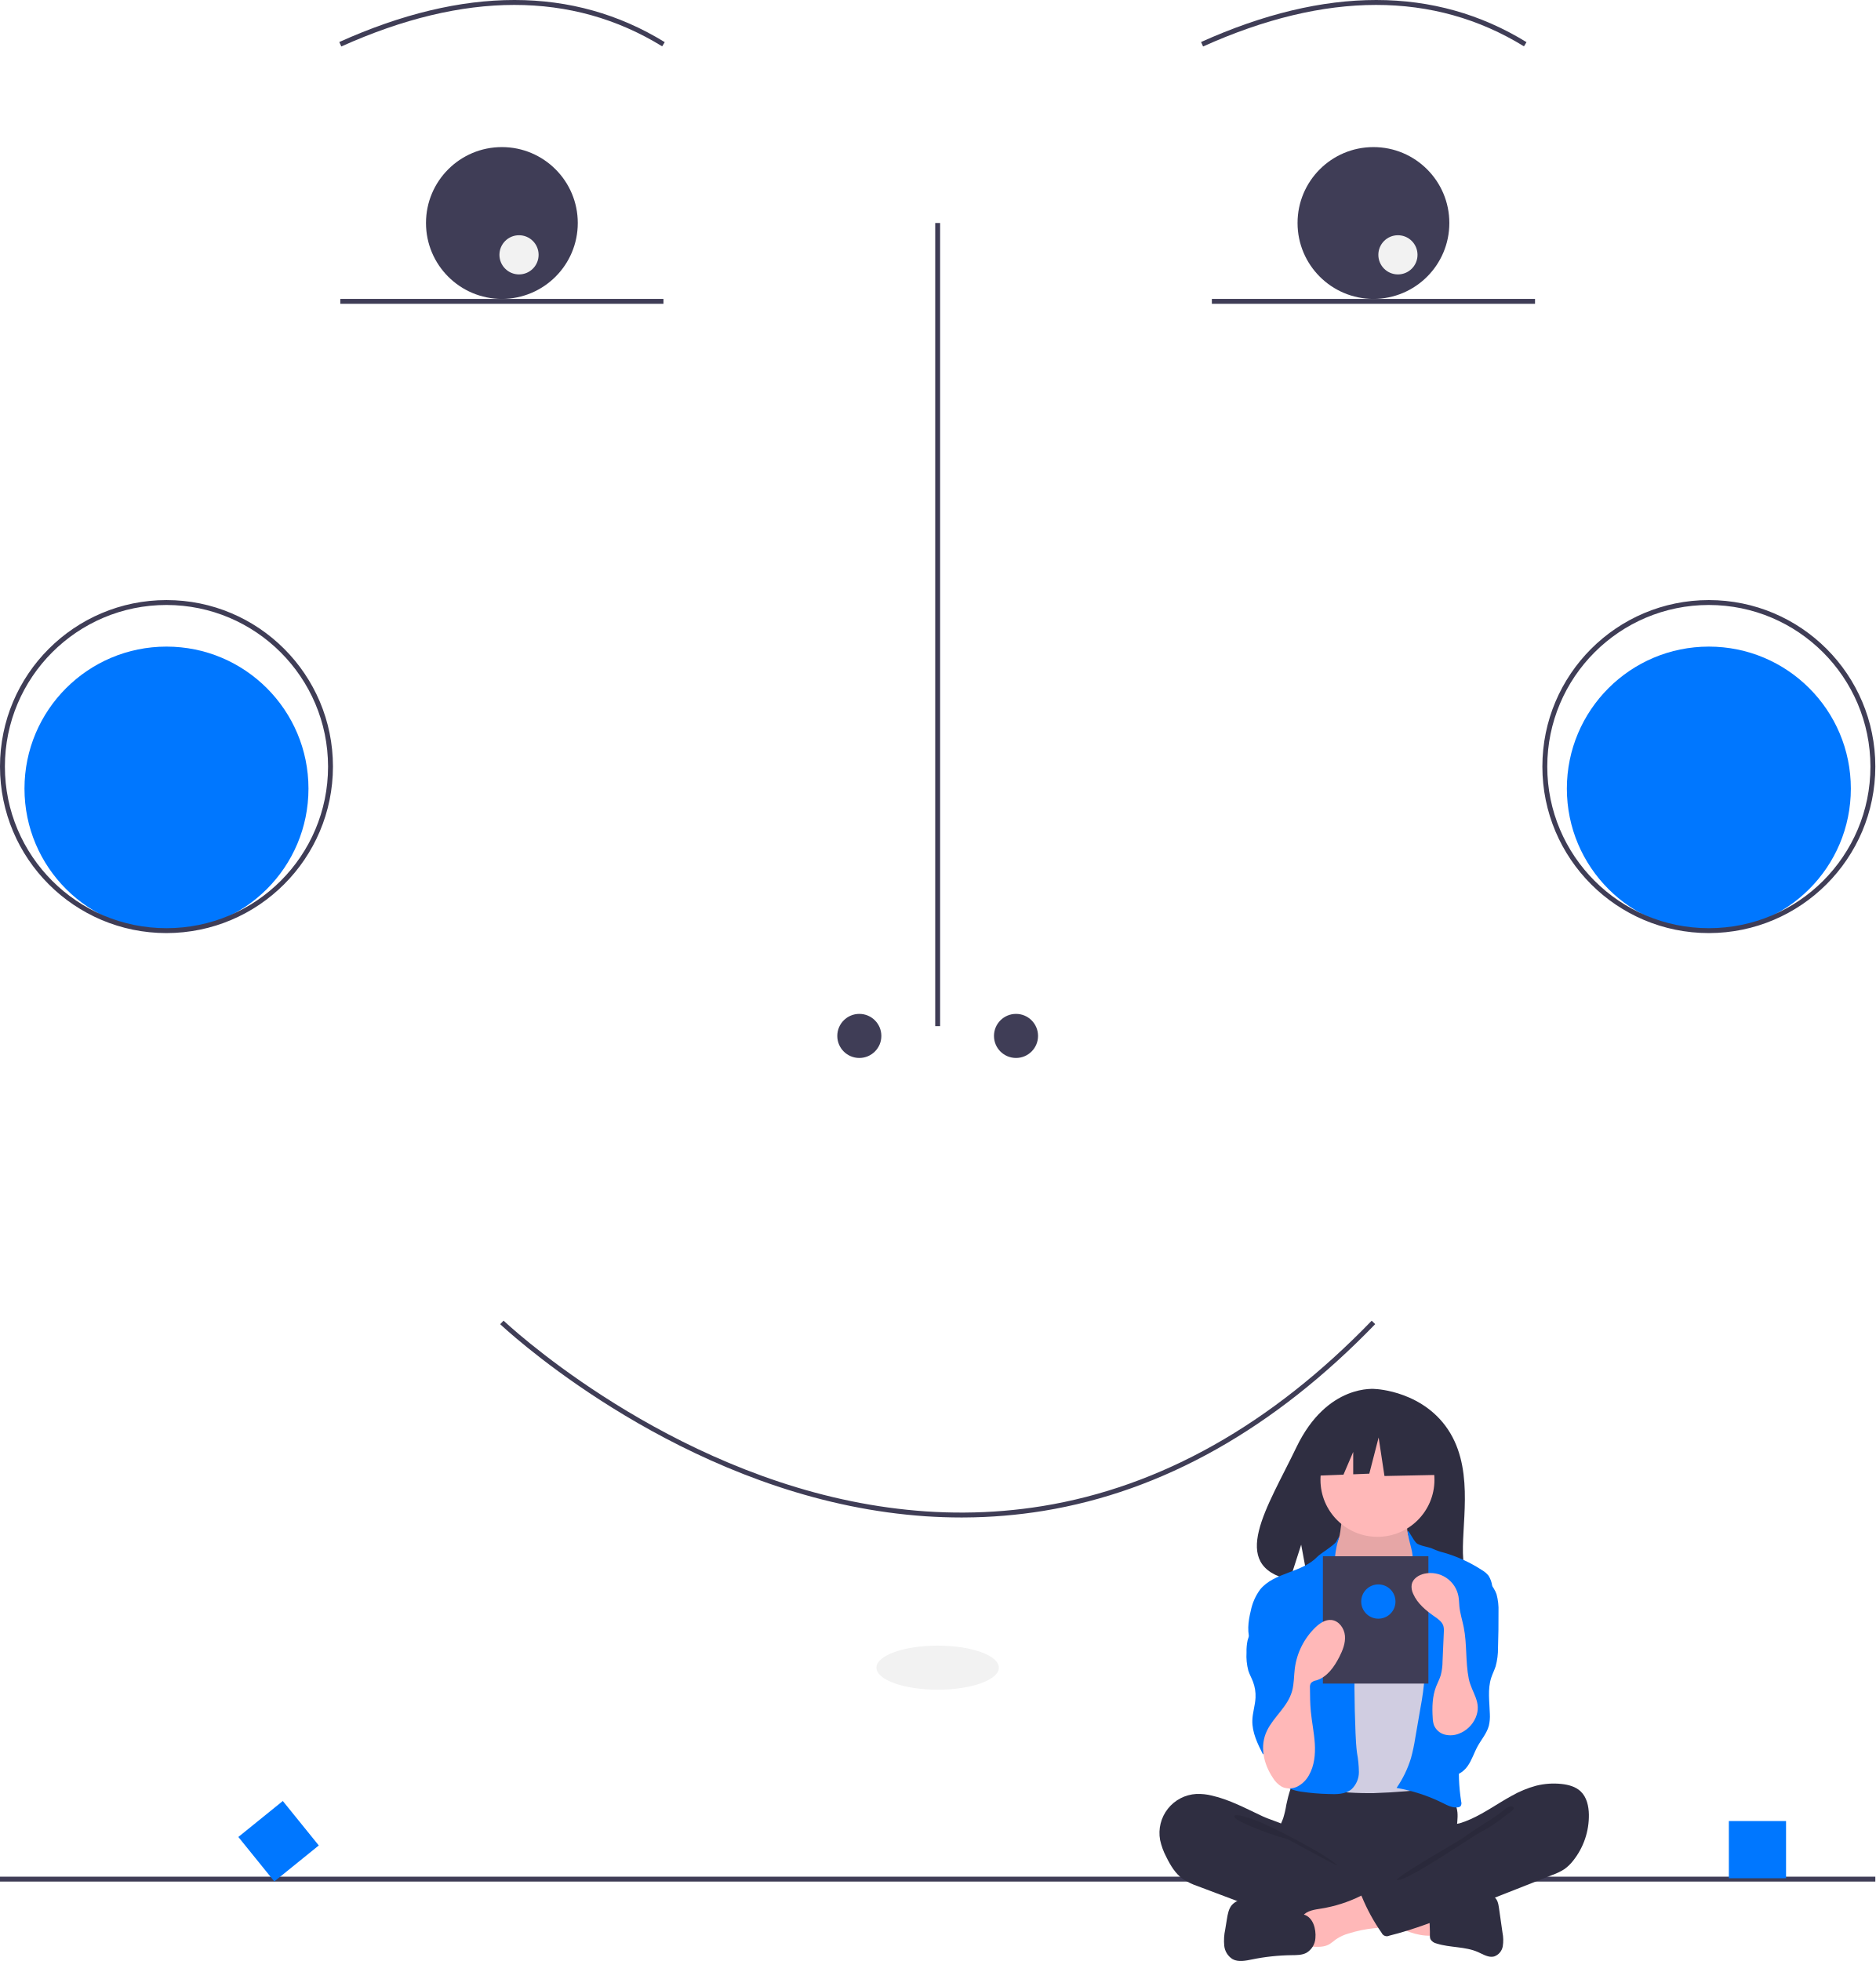
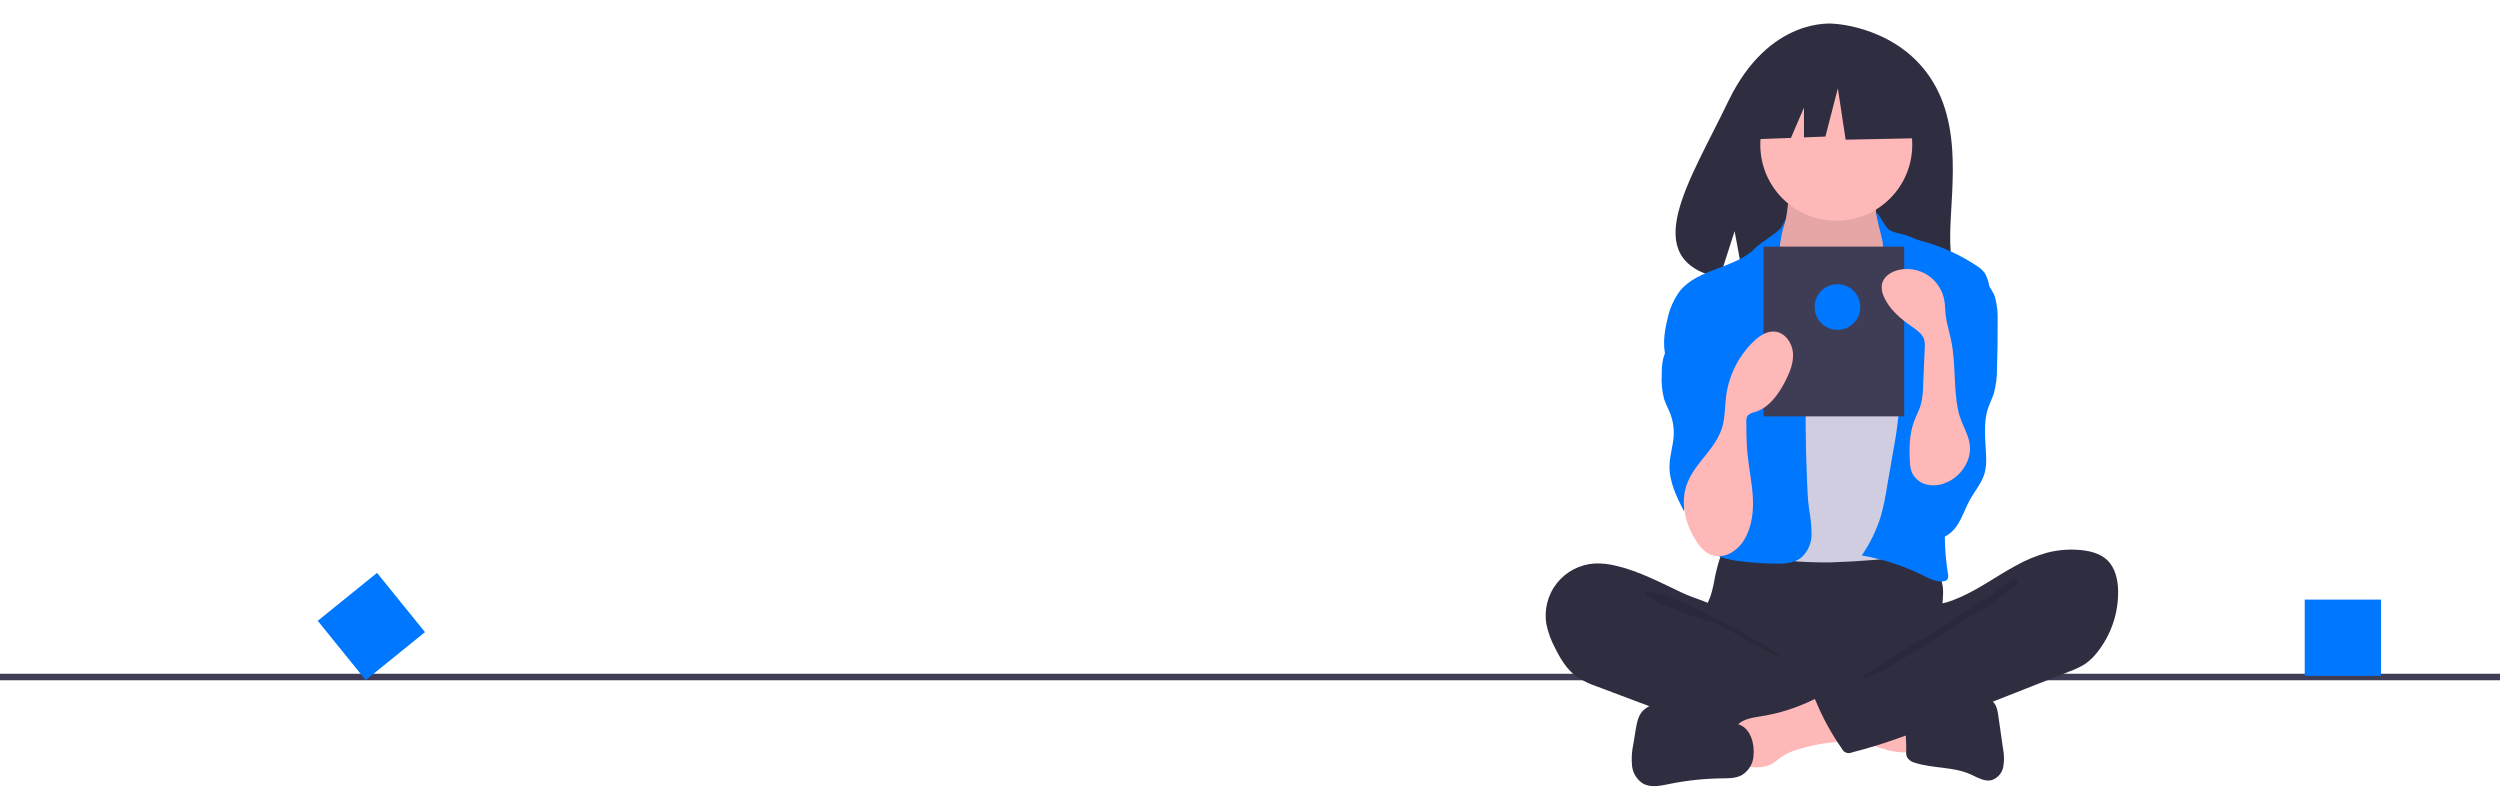
- <svg xmlns="http://www.w3.org/2000/svg" id="a925cca1-fa72-4afa-8f48-18ebd70d8ee6" data-name="Layer 1" width="766" height="800.871" viewBox="0 0 766 800.871">
-   <rect y="766.435" width="766" height="2" fill="#3f3d56" />
-   <rect x="706.171" y="743.716" width="23.361" height="23.361" fill="#0077ff" />
-   <rect x="319.104" y="789.836" width="23.361" height="23.361" transform="translate(-647.5264 336.9186) rotate(-38.97687)" fill="#0077ff" />
-   <rect x="382" y="91.072" width="2" height="328" fill="#3f3d56" />
-   <rect x="495" y="122.072" width="132" height="2" fill="#3f3d56" />
-   <rect x="139" y="122.072" width="132" height="2" fill="#3f3d56" />
-   <path d="M356.41,68.548l-.82-1.824c50.907-22.9,95.632-22.879,132.934.06l-1.048,1.704C450.773,45.917,406.677,45.938,356.41,68.548Z" transform="translate(-217 -49.56464)" fill="#3f3d56" />
-   <path d="M708.41,68.548l-.82-1.824c50.907-22.899,95.632-22.878,132.934.06l-1.047,1.704C802.772,45.917,758.678,45.937,708.41,68.548Z" transform="translate(-217 -49.56464)" fill="#3f3d56" />
-   <circle cx="205" cy="91.072" r="31" fill="#3f3d56" />
-   <circle cx="561" cy="91.072" r="31" fill="#3f3d56" />
-   <circle cx="68" cy="322.072" r="58" fill="#0077ff" />
-   <circle cx="698" cy="322.072" r="58" fill="#0077ff" />
-   <path d="M609.545,669.302c-4.719,0-9.626-.168-14.611-.498a233.607,233.607,0,0,1-30.574-4.188c-82.222-16.773-142.453-73.684-143.051-74.257l1.383-1.445c.595.569,60.428,57.088,142.068,73.743a231.646,231.646,0,0,0,30.309,4.151c5.45.362,10.809.533,15.924.488a206.013,206.013,0,0,0,31.847-2.657c48.297-7.88,93.53-33.349,134.442-75.697l1.438,1.389c-41.218,42.667-86.826,68.332-135.558,76.283a208.077,208.077,0,0,1-32.155,2.683C610.521,669.3,610.033,669.302,609.545,669.302Z" transform="translate(-217 -49.56464)" fill="#3f3d56" />
-   <path d="M285,430.636a68,68,0,1,1,68-68A68.077,68.077,0,0,1,285,430.636Zm0-134a66,66,0,1,0,66,66A66.075,66.075,0,0,0,285,296.636Z" transform="translate(-217 -49.56464)" fill="#3f3d56" />
-   <path d="M915,430.636a68,68,0,1,1,68-68A68.077,68.077,0,0,1,915,430.636Zm0-134a66,66,0,1,0,66,66A66.075,66.075,0,0,0,915,296.636Z" transform="translate(-217 -49.56464)" fill="#3f3d56" />
-   <circle cx="351" cy="423.072" r="9" fill="#3f3d56" />
-   <circle cx="415" cy="423.072" r="9" fill="#3f3d56" />
-   <ellipse cx="383" cy="681.072" rx="25" ry="9" fill="#f2f2f2" />
-   <path d="M809.441,634.961c-10.245-17.311-30.515-18.118-30.515-18.118s-19.751-2.526-32.422,23.839c-11.81,24.575-28.109,48.302-2.624,54.054l4.603-14.327,2.851,15.394a99.713,99.713,0,0,0,10.904.186c27.292-.881,53.284.258,52.447-9.536C813.573,673.435,819.299,651.618,809.441,634.961Z" transform="translate(-217 -49.56464)" fill="#2f2e41" />
-   <path d="M742.426,786.563a40.414,40.414,0,0,1-1.307,5.626c-.641,1.803-1.631,3.47-2.217,5.291-1.869,5.806.722,12.279,4.859,16.76a27.349,27.349,0,0,0,13.334,7.918,54.404,54.404,0,0,0,11.459,1.204c10.65.361,21.575.684,31.667-2.739a55.02,55.02,0,0,0,9.2-4.18,6.888,6.888,0,0,0,2.387-1.88,6.569,6.569,0,0,0,.861-3.856c-.023-4.515-.938-9.007-.721-13.517.12-2.498.588-4.994.358-7.484a13.807,13.807,0,0,0-10.552-11.893,28.661,28.661,0,0,0-8.747 0,223.018,223.018,0,0,1-22.764,1.018c-7.766-.05-15.483-1.235-23.21-1.359-2.285-.037-2.239.668-2.966,2.879A53.874,53.874,0,0,0,742.426,786.563Z" transform="translate(-217 -49.56464)" fill="#2f2e41" />
-   <path d="M764.464,675.077a13.556,13.556,0,0,1-1.951,5.585c-1.351,1.848-3.554,2.903-5.007,4.671-2.188,2.661-2.313,6.406-2.322,9.852-.008,3.174.056,6.559,1.826,9.193a16.066,16.066,0,0,0,4.604,4.06c6.637,4.473,13.809,9.026,21.812,9.174,3.316.061,6.871-.795,9.053-3.293a13.592,13.592,0,0,0,2.192-3.91,51.925,51.925,0,0,0,3.676-15.807,18.561,18.561,0,0,0-.7-7.594c-.972-2.71-2.938-4.941-4.237-7.51a16.72,16.72,0,0,1-1.609-9.894,1.068,1.068,0,0,0-.056-.717,1.044,1.044,0,0,0-.861-.349l-15.867-1.142a34.531,34.531,0,0,1-4.406-.504c-.855-.174-3.115-1.389-3.93-1.066C765.17,666.423,764.773,673.457,764.464,675.077Z" transform="translate(-217 -49.56464)" fill="#ffb8b8" />
-   <path d="M764.464,675.077a13.556,13.556,0,0,1-1.951,5.585c-1.351,1.848-3.554,2.903-5.007,4.671-2.188,2.661-2.313,6.406-2.322,9.852-.008,3.174.056,6.559,1.826,9.193a16.066,16.066,0,0,0,4.604,4.06c6.637,4.473,13.809,9.026,21.812,9.174,3.316.061,6.871-.795,9.053-3.293a13.592,13.592,0,0,0,2.192-3.91,51.925,51.925,0,0,0,3.676-15.807,18.561,18.561,0,0,0-.7-7.594c-.972-2.71-2.938-4.941-4.237-7.51a16.72,16.72,0,0,1-1.609-9.894,1.068,1.068,0,0,0-.056-.717,1.044,1.044,0,0,0-.861-.349l-15.867-1.142a34.531,34.531,0,0,1-4.406-.504c-.855-.174-3.115-1.389-3.93-1.066C765.17,666.423,764.773,673.457,764.464,675.077Z" transform="translate(-217 -49.56464)" opacity="0.1" />
-   <circle cx="562.638" cy="604.361" r="23.279" fill="#ffb8b8" />
-   <path d="M767.729,706.066a14.277,14.277,0,0,0,4.089,3.267,12.848,12.848,0,0,0,5.108.973c4.196.118,8.745-.651,11.665-3.668,3.763-3.889,3.639-10.161,6.589-14.698a3.274,3.274,0,0,1,.95-1.039,3.081,3.081,0,0,1,1.617-.372c3.725-.035,6.97,2.381,9.899,4.684a13.039,13.039,0,0,1,3.484,3.549,12.03,12.03,0,0,1,1.175,3.598,158.077,158.077,0,0,1,2.391,21.575c.258,3.992.516,7.987.497,11.987-.063,13.178-3.126,26.135-6.172,38.956-.392,1.652-.93,3.499-2.432,4.29a5.997,5.997,0,0,1-2.122.518,259.687,259.687,0,0,1-26.249,2.186q-5.141.079-10.278-.249a5.537,5.537,0,0,1-1.731-.302,4.883,4.883,0,0,1-1.888-1.603c-4.751-5.987-5.031-14.263-5.001-21.906q.111-28.028,2.003-56.012c.104-1.54.127-3.41-.983-4.621A57.851,57.851,0,0,0,767.729,706.066Z" transform="translate(-217 -49.56464)" fill="#d0cde1" />
-   <path d="M762.798,679.186c-.786,1.423-6.583,4.957-7.702,6.137-6.253,6.591-17.665,6.343-23.383,13.402a21.995,21.995,0,0,0-3.826,8.707c-1.087,4.388-1.668,9.173.154,13.311,1.753,3.981,5.442,6.733,7.947,10.29,2.75,3.905,3.987,8.646,5.172,13.272.875,3.416,1.757,6.917,1.417,10.427-.387,3.991-2.319,7.645-3.459,11.489s-1.337,8.422,1.299,11.443c1.937,2.219,4.975,3.099,7.879,3.594a90.515,90.515,0,0,0,11.229.978c3.319.147,6.978.175,9.53-1.953a9.582,9.582,0,0,0,3.002-7.023,45.328,45.328,0,0,0-.773-7.815c-.354-2.695-.49-5.413-.604-8.128q-.766-18.276-.209-36.575a31.126,31.126,0,0,0-.37-7.59c-.712-3.263-2.476-6.18-3.947-9.178a34.733,34.733,0,0,1-3.851-18.348C762.748,679.096,765.596,674.121,762.798,679.186Z" transform="translate(-217 -49.56464)" fill="#0077ff" />
-   <path d="M795.488,679.681c1.198,1.231,5.267,1.637,6.79,2.429a23.793,23.793,0,0,0,4.464,1.546,57.951,57.951,0,0,1,15.681,7.197,9.517,9.517,0,0,1,2.622,2.265,10.383,10.383,0,0,1,1.451,4.096,46.487,46.487,0,0,1,1.328,11.2c-.178,3.997-1.382,7.869-2.577,11.688l-4.463,14.269c-3.332,10.651-6.684,21.407-7.622,32.528a76.514,76.514,0,0,0,.687,18.475,2.19,2.19,0,0,1-.225,1.789,1.762,1.762,0,0,1-1.093.503c-2.154.337-4.239-.762-6.191-1.733a68.556,68.556,0,0,0-18.898-6.184,43.935,43.935,0,0,0,5.87-12.1,73.231,73.231,0,0,0,1.773-8.322l2.076-12.009a117.998,117.998,0,0,0,1.781-13.28,16.625,16.625,0,0,0-.289-5.002,24.268,24.268,0,0,0-1.896-4.511c-3.422-7.118-5.027-15.241-3.681-23.023.589-3.406,1.734-6.816,1.257-10.239-.459-3.291.018-5.849-.826-9.106C790.04,668.785,793.235,677.366,795.488,679.681Z" transform="translate(-217 -49.56464)" fill="#0077ff" />
-   <path d="M731.654,709.979c-1.56,3.237-4.168,5.995-5.056,9.477a20.705,20.705,0,0,0-.441,4.953,23.529,23.529,0,0,0,.735,7.448c.495,1.536,1.301,2.952,1.882,4.457a16.161,16.161,0,0,1,1.059,6.603c-.157,3.118-1.216,6.145-1.299,9.266-.13,4.908,2.14,9.522,4.355,13.904a10.221,10.221,0,0,1,14.857-4.864,3.047,3.047,0,0,0,.67-2.221q.246-8.541.474-17.083c.24-8.807.468-17.732-1.558-26.306a24.817,24.817,0,0,0-4.947-10.73c-1.374-1.581-6.038-5.746-8.293-3.974-1.014.797-.777,2.965-.938,4.063A17.236,17.236,0,0,1,731.654,709.979Z" transform="translate(-217 -49.56464)" fill="#0077ff" />
-   <path d="M828.281,700.651a23.825,23.825,0,0,1,.797,7.166q.045,7.384-.196,14.765a27.526,27.526,0,0,1-.959,7.475c-.504,1.584-1.281,3.07-1.801,4.649-1.559,4.732-.707,9.864-.574,14.844a16.866,16.866,0,0,1-.408,4.802c-.823,3.087-3.034,5.582-4.578,8.38-1.466,2.657-2.35,5.635-4.101,8.114s-4.781,4.442-7.719,3.682c-2.226-.577-3.807-2.547-4.901-4.569a22.41,22.41,0,0,1-2.317-14.536c1.098-6.045,4.649-11.407,5.929-17.415,1.758-8.251-.914-16.765-.835-25.201a12.182,12.182,0,0,1,.531-3.907,16.349,16.349,0,0,1,3.447-5.011,63.268,63.268,0,0,0,4.632-6.08c.954-1.423,2.25-5.082,3.941-5.387C822.946,691.741,827.344,697.733,828.281,700.651Z" transform="translate(-217 -49.56464)" fill="#0077ff" />
-   <path d="M712.059,782.894a22.978,22.978,0,0,0-6.392-.679,15.953,15.953,0,0,0-14.811,18.806,26.795,26.795,0,0,0,2.533,6.921c1.695,3.44,3.728,6.872,6.866,9.077a26.743,26.743,0,0,0,6.06,2.884l16.528,6.226c2.431.916,4.863,1.832,7.319,2.681a143.153,143.153,0,0,0,38.226,7.599,41.392,41.392,0,0,0,11.869-.601,3.864,3.864,0,0,0,2.431-1.313,4.163,4.163,0,0,0,.543-1.794l1.017-7.12a5.964,5.964,0,0,0-.086-3.001,5.749,5.749,0,0,0-2.747-2.589c-10.866-6.241-23.553-9.684-32.699-18.249-2.153-2.016-3.955-5.213-6.571-6.582-2.966-1.553-6.46-2.44-9.526-3.871C725.915,788.16,719.324,784.564,712.059,782.894Z" transform="translate(-217 -49.56464)" fill="#2f2e41" />
-   <path d="M728.559,792.492c5.842,1.831,30.506,14.513,34.734,18.94-.567.204-19.793-10.571-20.37-10.744A116.165,116.165,0,0,1,727.426,795.228c-1.002-.463-6.509-2.641-6.259-3.905C721.448,789.896,727.522,792.168,728.559,792.492Z" transform="translate(-217 -49.56464)" opacity="0.1" />
-   <path d="M801.44,840.102a1.372,1.372,0,0,0,.926-.273,1.43,1.43,0,0,0,.289-1.066l-.027-9.7a29.815,29.815,0,0,0-8.972-2.164L779.368,824.99c.328.044-2.234,6.154-1.841,6.97.692,1.438,5.985,2.712,7.478,3.391C790.197,837.711,795.593,840.306,801.44,840.102Z" transform="translate(-217 -49.56464)" fill="#ffb8b8" />
-   <path d="M756.609,829.031c-2.698.43-5.709.81-7.456,2.91-2.216,2.663-1.272,6.633-.215,9.933a3.22,3.22,0,0,0,3.757,2.687c2.46.156,5.079.278,7.229-.929a31.683,31.683,0,0,0,2.808-2.087,18.003,18.003,0,0,1,5.163-2.36,52.206,52.206,0,0,1,10.363-2.136,16.118,16.118,0,0,0,4.083-.72,4.524,4.524,0,0,0,2.875-2.791c.498-1.763-.527-3.56-1.509-5.106a20.369,20.369,0,0,0-4.346-5.371c-2.662-2.068-3.98-.481-6.661.843A56.519,56.519,0,0,1,756.609,829.031Z" transform="translate(-217 -49.56464)" fill="#ffb8b8" />
-   <path d="M749.559,831.461l-17.131-5.063a22.674,22.674,0,0,0-6.375-1.235,7.653,7.653,0,0,0-5.854,2.368c-1.328,1.559-1.709,3.69-2.04,5.711l-.708,4.324a21.716,21.716,0,0,0-.397,6.64,7.341,7.341,0,0,0,3.403,5.47c2.371,1.293,5.276.662,7.922.121a86.243,86.243,0,0,1,16.234-1.741c2.05-.025,4.201.001,6.013-.959a7.507,7.507,0,0,0,3.664-5.982C754.626,837.419,753.395,832.595,749.559,831.461Z" transform="translate(-217 -49.56464)" fill="#2f2e41" />
-   <path d="M808.174,827.049c2.221-.389,4.181-1.651,6.309-2.396,2.995-1.049,6.241-1.049,9.414-1.037a6.044,6.044,0,0,1,3.375.676c1.398.931,1.756,2.793,1.994,4.455l1.434,10.03a15.739,15.739,0,0,1,.117,5.682,5.346,5.346,0,0,1-3.532,4.13c-2.24.582-4.436-.849-6.551-1.789-5.286-2.349-11.431-1.749-16.943-3.505a3.797,3.797,0,0,1-2.536-1.813,4.126,4.126,0,0,1-.197-1.733c.094-3.224-.586-7.626.385-10.707C802.316,826.27,805.695,827.049,808.174,827.049Z" transform="translate(-217 -49.56464)" fill="#2f2e41" />
-   <path d="M844.426,778.857a29.748,29.748,0,0,1,10.479-.716c2.801.309,5.688,1.088,7.733,3.027,2.49,2.36,3.289,6.01,3.356,9.44a29.492,29.492,0,0,1-6.41,18.835,17.09,17.09,0,0,1-3.665,3.528,24.123,24.123,0,0,1-4.768,2.298L814.138,829.868c-9.737,3.841-19.509,7.693-29.666,10.225a2.312,2.312,0,0,1-3.111-1.128,76.683,76.683,0,0,1-8.112-14.839 1.0 1,0,0,1,.442-1.577L799.871,807.506a26.47,26.47,0,0,0,5.329-3.671,13.228,13.228,0,0,0,2.736-3.809c.543-1.133.593-3.808,1.286-4.646.679-.82,3-.886,4.072-1.208a36.952,36.952,0,0,0,4.434-1.676c5.856-2.62,11.071-6.426,16.685-9.494A42.811,42.811,0,0,1,844.426,778.857Z" transform="translate(-217 -49.56464)" fill="#2f2e41" />
-   <path d="M829.584,790.09c-4.498,3.378-10.322,6.483-14.779,9.951-1.521,1.183-26.883,15.442-27.242,17.336,4.159.701,30.651-17.833,34.441-19.682a61.213,61.213,0,0,0,10.48-7.046c.849-.66,4.444-2.643,2.009-3.38C833.121,786.854,830.597,789.415,829.584,790.09Z" transform="translate(-217 -49.56464)" opacity="0.1" />
-   <polygon points="587.911 583.727 567.886 573.238 540.232 577.529 534.511 602.799 548.753 602.251 552.732 592.967 552.732 602.098 559.304 601.845 563.118 587.065 565.502 602.799 588.865 602.322 587.911 583.727" fill="#2f2e41" />
-   <rect x="540.35" y="635.565" width="43.092" height="52.007" fill="#3f3d56" />
-   <path d="M736.893,775.584a10.406,10.406,0,0,0,3.738,3.719,7.31,7.31,0,0,0,6.426-.172,11.31,11.31,0,0,0,4.637-4.649c2.176-3.843,2.627-8.442,2.355-12.85s-1.213-8.749-1.629-13.146c-.303-3.196-.327-6.411-.352-9.622a3.2,3.2,0,0,1,.404-1.946,3.821,3.821,0,0,1,2.147-1.072c4.392-1.305,7.308-5.422,9.398-9.5,1.396-2.723,2.609-5.699,2.34-8.747s-2.46-6.118-5.504-6.429c-2.509-.256-4.826,1.337-6.636,3.094a28.458,28.458,0,0,0-8.332,16.652c-.397,3.099-.284,6.282-1.126,9.29-1.8,6.423-7.431,10.362-10.237,16.142C731.429,762.718,733.136,769.949,736.893,775.584Z" transform="translate(-217 -49.56464)" fill="#ffb8b8" />
-   <path d="M819.754,751.043a12.139,12.139,0,0,1-6.808,6.541,9.402,9.402,0,0,1-5.918.362,6.562,6.562,0,0,1-4.335-3.878,10.446,10.446,0,0,1-.488-2.913c-.282-4.332-.173-8.795,1.401-12.841.607-1.56,1.425-3.04,1.904-4.645a23.294,23.294,0,0,0,.717-5.668l.517-11.819a7.692,7.692,0,0,0-.176-2.563c-.516-1.71-2.114-2.822-3.581-3.841-3.542-2.463-7.042-5.337-8.758-9.295a6.519,6.519,0,0,1-.605-3.85c.484-2.347,2.852-3.866,5.193-4.378a11.617,11.617,0,0,1,13.927,9.361c.232,1.334.228,2.696.364,4.043.288,2.857,1.195,5.611,1.762,8.427,1.398,6.934.673,14.102,2.056,21.035C818.082,740.918,822.44,744.701,819.754,751.043Z" transform="translate(-217 -49.56464)" fill="#ffb8b8" />
-   <circle cx="563" cy="654.072" r="7" fill="#0077ff" />
-   <circle cx="212" cy="104.072" r="8" fill="#f2f2f2" />
-   <circle cx="571" cy="104.072" r="8" fill="#f2f2f2" />
+ <svg xmlns="http://www.w3.org/2000/svg" id="a925cca1-fa72-4afa-8f48-18ebd70d8ee6" data-name="Layer 1" width="766" height="240.871" viewBox="0 0 766 240.871" version="1.1">
+   <defs id="defs3899" />
+   <g id="girl_sitting" transform="translate(0,-559.9998)">
+     <rect id="rect3810" height="2" width="766" y="766.435" x="0" style="fill:#3f3d56" />
+     <rect id="rect3812" height="23.361" width="23.361" y="743.716" x="706.171" style="fill:#0077ff" />
+     <rect id="rect3814" transform="rotate(-38.97687,152.2566,1083.325)" height="23.361" width="23.361" y="789.836" x="319.104" style="fill:#0077ff" />
+     <g id="girl">
+       <path d="m 809.441,634.961 c -10.245,-17.311 -30.515,-18.118 -30.515,-18.118 0,0 -19.751,-2.526 -32.422,23.839 -11.81,24.575 -28.109,48.302 -2.624,54.054 l 4.603,-14.327 2.851,15.394 a 99.713,99.713 0 0 0 10.904,0.186 c 27.292,-0.881 53.284,0.258 52.447,-9.536 -1.113,-13.019 4.613,-34.836 -5.245,-51.493 z" id="path3846" transform="translate(-217,-49.56464)" style="fill:#2f2e41" />
+       <path d="m 742.426,786.563 a 40.414,40.414 0 0 1 -1.307,5.626 c -0.641,1.803 -1.631,3.47 -2.217,5.291 -1.869,5.806 0.722,12.279 4.859,16.76 a 27.349,27.349 0 0 0 13.334,7.918 54.404,54.404 0 0 0 11.459,1.204 c 10.65,0.361 21.575,0.684 31.667,-2.739 a 55.02,55.02 0 0 0 9.2,-4.18 6.888,6.888 0 0 0 2.387,-1.88 6.569,6.569 0 0 0 0.861,-3.856 c -0.023,-4.515 -0.938,-9.007 -0.721,-13.517 0.12,-2.498 0.588,-4.994 0.358,-7.484 a 13.807,13.807 0 0 0 -10.552,-11.893 28.661,28.661 0 0 0 -8.747,4.8e-4 223.018,223.018 0 0 1 -22.764,1.018 c -7.766,-0.05 -15.483,-1.235 -23.21,-1.359 -2.285,-0.037 -2.239,0.668 -2.966,2.879 a 53.874,53.874 0 0 0 -1.641,6.21 z" id="path3848" transform="translate(-217,-49.56464)" style="fill:#2f2e41" />
+       <path d="m 764.464,675.077 a 13.556,13.556 0 0 1 -1.951,5.585 c -1.351,1.848 -3.554,2.903 -5.007,4.671 -2.188,2.661 -2.313,6.406 -2.322,9.852 -0.008,3.174 0.056,6.559 1.826,9.193 a 16.066,16.066 0 0 0 4.604,4.06 c 6.637,4.473 13.809,9.026 21.812,9.174 3.316,0.061 6.871,-0.795 9.053,-3.293 a 13.592,13.592 0 0 0 2.192,-3.91 51.925,51.925 0 0 0 3.676,-15.807 18.561,18.561 0 0 0 -0.7,-7.594 c -0.972,-2.71 -2.938,-4.941 -4.237,-7.51 a 16.72,16.72 0 0 1 -1.609,-9.894 1.068,1.068 0 0 0 -0.057,-0.717 1.044,1.044 0 0 0 -0.861,-0.349 l -15.867,-1.142 a 34.531,34.531 0 0 1 -4.406,-0.504 c -0.855,-0.174 -3.115,-1.389 -3.93,-1.066 -1.51,0.598 -1.906,7.631 -2.215,9.252 z" id="path3850" transform="translate(-217,-49.56464)" style="fill:#ffb8b8" />
+       <path d="m 764.464,675.077 a 13.556,13.556 0 0 1 -1.951,5.585 c -1.351,1.848 -3.554,2.903 -5.007,4.671 -2.188,2.661 -2.313,6.406 -2.322,9.852 -0.008,3.174 0.056,6.559 1.826,9.193 a 16.066,16.066 0 0 0 4.604,4.06 c 6.637,4.473 13.809,9.026 21.812,9.174 3.316,0.061 6.871,-0.795 9.053,-3.293 a 13.592,13.592 0 0 0 2.192,-3.91 51.925,51.925 0 0 0 3.676,-15.807 18.561,18.561 0 0 0 -0.7,-7.594 c -0.972,-2.71 -2.938,-4.941 -4.237,-7.51 a 16.72,16.72 0 0 1 -1.609,-9.894 1.068,1.068 0 0 0 -0.057,-0.717 1.044,1.044 0 0 0 -0.861,-0.349 l -15.867,-1.142 a 34.531,34.531 0 0 1 -4.406,-0.504 c -0.855,-0.174 -3.115,-1.389 -3.93,-1.066 -1.51,0.598 -1.906,7.631 -2.215,9.252 z" id="path3852" transform="translate(-217,-49.56464)" style="opacity:0.1" />
+       <circle cx="562.638" cy="604.361" r="23.279" id="circle3854" style="fill:#ffb8b8" />
+       <path d="m 767.729,706.066 a 14.277,14.277 0 0 0 4.089,3.267 12.848,12.848 0 0 0 5.108,0.973 c 4.196,0.118 8.745,-0.651 11.665,-3.668 3.763,-3.889 3.639,-10.161 6.589,-14.698 a 3.274,3.274 0 0 1 0.95,-1.039 3.081,3.081 0 0 1 1.617,-0.372 c 3.725,-0.035 6.97,2.381 9.899,4.684 a 13.039,13.039 0 0 1 3.484,3.549 12.03,12.03 0 0 1 1.175,3.598 158.077,158.077 0 0 1 2.391,21.575 c 0.258,3.992 0.516,7.987 0.497,11.987 -0.063,13.178 -3.126,26.135 -6.172,38.956 -0.392,1.652 -0.93,3.499 -2.432,4.29 a 5.997,5.997 0 0 1 -2.122,0.518 259.687,259.687 0 0 1 -26.249,2.186 q -5.141,0.079 -10.278,-0.249 a 5.537,5.537 0 0 1 -1.731,-0.302 4.883,4.883 0 0 1 -1.888,-1.603 c -4.751,-5.987 -5.031,-14.263 -5.001,-21.906 q 0.111,-28.028 2.003,-56.012 c 0.104,-1.54 0.127,-3.41 -0.983,-4.621 a 57.851,57.851 0 0 0 7.39,8.887 z" id="path3856" transform="translate(-217,-49.56464)" style="fill:#d0cde1" />
+       <path d="m 762.798,679.186 c -0.786,1.423 -6.583,4.957 -7.702,6.137 -6.253,6.591 -17.665,6.343 -23.383,13.402 a 21.995,21.995 0 0 0 -3.826,8.707 c -1.087,4.388 -1.668,9.173 0.154,13.311 1.753,3.981 5.442,6.733 7.947,10.29 2.75,3.905 3.987,8.646 5.172,13.272 0.875,3.416 1.757,6.917 1.417,10.427 -0.387,3.991 -2.319,7.645 -3.459,11.489 -1.14,3.844 -1.337,8.422 1.299,11.443 1.937,2.219 4.975,3.099 7.879,3.594 a 90.515,90.515 0 0 0 11.229,0.978 c 3.319,0.147 6.978,0.175 9.53,-1.953 a 9.582,9.582 0 0 0 3.002,-7.023 45.328,45.328 0 0 0 -0.773,-7.815 c -0.354,-2.695 -0.49,-5.413 -0.604,-8.128 q -0.766,-18.276 -0.209,-36.575 a 31.126,31.126 0 0 0 -0.37,-7.59 c -0.712,-3.263 -2.476,-6.18 -3.947,-9.178 a 34.733,34.733 0 0 1 -3.851,-18.348 c 0.446,-6.529 3.293,-11.504 0.495,-6.439 z" id="path3858" transform="translate(-217,-49.56464)" style="fill:#0077ff" />
+       <path d="m 795.488,679.681 c 1.198,1.231 5.267,1.637 6.79,2.429 a 23.793,23.793 0 0 0 4.464,1.546 57.951,57.951 0 0 1 15.681,7.197 9.517,9.517 0 0 1 2.622,2.265 10.383,10.383 0 0 1 1.451,4.096 46.487,46.487 0 0 1 1.328,11.2 c -0.178,3.997 -1.382,7.869 -2.577,11.688 l -4.463,14.269 c -3.332,10.651 -6.684,21.407 -7.622,32.528 a 76.514,76.514 0 0 0 0.687,18.475 2.19,2.19 0 0 1 -0.225,1.789 1.762,1.762 0 0 1 -1.093,0.503 c -2.154,0.337 -4.239,-0.762 -6.191,-1.733 a 68.556,68.556 0 0 0 -18.898,-6.184 43.935,43.935 0 0 0 5.87,-12.1 73.231,73.231 0 0 0 1.773,-8.322 l 2.076,-12.009 a 117.998,117.998 0 0 0 1.781,-13.28 16.625,16.625 0 0 0 -0.289,-5.002 24.268,24.268 0 0 0 -1.896,-4.511 c -3.422,-7.118 -5.027,-15.241 -3.681,-23.023 0.589,-3.406 1.734,-6.816 1.257,-10.239 -0.459,-3.291 0.018,-5.849 -0.826,-9.106 -3.467,-13.373 -0.272,-4.792 1.981,-2.477 z" id="path3860" transform="translate(-217,-49.56464)" style="fill:#0077ff" />
+       <path d="m 731.654,709.979 c -1.56,3.237 -4.168,5.995 -5.056,9.477 a 20.705,20.705 0 0 0 -0.441,4.953 23.529,23.529 0 0 0 0.735,7.448 c 0.495,1.536 1.301,2.952 1.882,4.457 a 16.161,16.161 0 0 1 1.059,6.603 c -0.157,3.118 -1.216,6.145 -1.299,9.266 -0.13,4.908 2.14,9.522 4.355,13.904 a 10.221,10.221 0 0 1 14.857,-4.864 3.047,3.047 0 0 0 0.67,-2.221 q 0.246,-8.541 0.474,-17.083 c 0.24,-8.807 0.468,-17.732 -1.558,-26.306 a 24.817,24.817 0 0 0 -4.947,-10.73 c -1.374,-1.581 -6.038,-5.746 -8.293,-3.974 -1.014,0.797 -0.777,2.965 -0.938,4.063 a 17.236,17.236 0 0 1 -1.5,5.007 z" id="path3862" transform="translate(-217,-49.56464)" style="fill:#0077ff" />
+       <path d="m 828.281,700.651 a 23.825,23.825 0 0 1 0.797,7.166 q 0.045,7.384 -0.196,14.765 a 27.526,27.526 0 0 1 -0.959,7.475 c -0.504,1.584 -1.281,3.07 -1.801,4.649 -1.559,4.732 -0.707,9.864 -0.574,14.844 a 16.866,16.866 0 0 1 -0.408,4.802 c -0.823,3.087 -3.034,5.582 -4.578,8.38 -1.466,2.657 -2.35,5.635 -4.101,8.114 -1.751,2.479 -4.781,4.442 -7.719,3.682 -2.226,-0.577 -3.807,-2.547 -4.901,-4.569 a 22.41,22.41 0 0 1 -2.317,-14.536 c 1.098,-6.045 4.649,-11.407 5.929,-17.415 1.758,-8.251 -0.914,-16.765 -0.835,-25.201 a 12.182,12.182 0 0 1 0.531,-3.907 16.349,16.349 0 0 1 3.447,-5.011 63.268,63.268 0 0 0 4.632,-6.08 c 0.954,-1.423 2.25,-5.082 3.941,-5.387 3.776,-0.679 8.175,5.313 9.111,8.23 z" id="path3864" transform="translate(-217,-49.56464)" style="fill:#0077ff" />
+       <path d="m 712.059,782.894 a 22.978,22.978 0 0 0 -6.392,-0.679 15.953,15.953 0 0 0 -14.811,18.806 26.795,26.795 0 0 0 2.533,6.921 c 1.695,3.44 3.728,6.872 6.866,9.077 a 26.743,26.743 0 0 0 6.06,2.884 l 16.528,6.226 c 2.431,0.916 4.863,1.832 7.319,2.681 a 143.153,143.153 0 0 0 38.226,7.599 41.392,41.392 0 0 0 11.869,-0.601 3.864,3.864 0 0 0 2.431,-1.313 4.163,4.163 0 0 0 0.543,-1.794 l 1.017,-7.12 a 5.964,5.964 0 0 0 -0.086,-3.001 5.749,5.749 0 0 0 -2.747,-2.589 c -10.866,-6.241 -23.553,-9.684 -32.699,-18.249 -2.153,-2.016 -3.955,-5.213 -6.571,-6.582 -2.966,-1.553 -6.46,-2.44 -9.526,-3.871 -6.703,-3.129 -13.294,-6.725 -20.559,-8.395 z" id="path3866" transform="translate(-217,-49.56464)" style="fill:#2f2e41" />
+       <path d="m 728.559,792.492 c 5.842,1.831 30.506,14.513 34.734,18.94 -0.567,0.204 -19.793,-10.571 -20.37,-10.744 A 116.165,116.165 0 0 1 727.426,795.228 c -1.002,-0.463 -6.509,-2.641 -6.259,-3.905 0.281,-1.426 6.356,0.845 7.393,1.17 z" id="path3868" transform="translate(-217,-49.56464)" style="opacity:0.1" />
+       <path d="m 801.44,840.102 a 1.372,1.372 0 0 0 0.926,-0.273 1.43,1.43 0 0 0 0.289,-1.066 l -0.027,-9.7 a 29.815,29.815 0 0 0 -8.972,-2.164 L 779.368,824.99 c 0.328,0.044 -2.234,6.154 -1.841,6.97 0.692,1.438 5.985,2.712 7.478,3.391 5.192,2.36 10.588,4.954 16.435,4.751 z" id="path3870" transform="translate(-217,-49.56464)" style="fill:#ffb8b8" />
+       <path d="m 756.609,829.031 c -2.698,0.43 -5.709,0.81 -7.456,2.91 -2.216,2.663 -1.272,6.633 -0.215,9.933 a 3.22,3.22 0 0 0 3.757,2.687 c 2.46,0.156 5.079,0.278 7.229,-0.929 a 31.683,31.683 0 0 0 2.808,-2.087 18.003,18.003 0 0 1 5.163,-2.36 52.206,52.206 0 0 1 10.363,-2.136 16.118,16.118 0 0 0 4.083,-0.72 4.524,4.524 0 0 0 2.875,-2.791 c 0.498,-1.763 -0.527,-3.56 -1.509,-5.106 a 20.369,20.369 0 0 0 -4.346,-5.371 c -2.662,-2.068 -3.98,-0.481 -6.661,0.843 a 56.519,56.519 0 0 1 -16.089,5.128 z" id="path3872" transform="translate(-217,-49.56464)" style="fill:#ffb8b8" />
+       <path d="m 749.559,831.461 -17.131,-5.063 a 22.674,22.674 0 0 0 -6.375,-1.235 7.653,7.653 0 0 0 -5.854,2.368 c -1.328,1.559 -1.709,3.69 -2.04,5.711 l -0.708,4.324 a 21.716,21.716 0 0 0 -0.397,6.64 7.341,7.341 0 0 0 3.403,5.47 c 2.371,1.293 5.276,0.662 7.922,0.121 a 86.243,86.243 0 0 1 16.234,-1.741 c 2.05,-0.025 4.201,10e-4 6.013,-0.959 a 7.507,7.507 0 0 0 3.664,-5.982 c 0.337,-3.693 -0.894,-8.518 -4.731,-9.652 z" id="path3874" transform="translate(-217,-49.56464)" style="fill:#2f2e41" />
+       <path d="m 808.174,827.049 c 2.221,-0.389 4.181,-1.651 6.309,-2.396 2.995,-1.049 6.241,-1.049 9.414,-1.037 a 6.044,6.044 0 0 1 3.375,0.676 c 1.398,0.931 1.756,2.793 1.994,4.455 l 1.434,10.03 a 15.739,15.739 0 0 1 0.117,5.682 5.346,5.346 0 0 1 -3.532,4.13 c -2.24,0.582 -4.436,-0.849 -6.551,-1.789 -5.286,-2.349 -11.431,-1.749 -16.943,-3.505 a 3.797,3.797 0 0 1 -2.536,-1.813 4.126,4.126 0 0 1 -0.197,-1.733 c 0.094,-3.224 -0.586,-7.626 0.385,-10.707 0.873,-2.771 4.253,-1.993 6.731,-1.993 z" id="path3876" transform="translate(-217,-49.56464)" style="fill:#2f2e41" />
+       <path d="m 844.426,778.857 a 29.748,29.748 0 0 1 10.479,-0.716 c 2.801,0.309 5.688,1.088 7.733,3.027 2.49,2.36 3.289,6.01 3.356,9.44 a 29.492,29.492 0 0 1 -6.41,18.835 17.09,17.09 0 0 1 -3.665,3.528 24.123,24.123 0 0 1 -4.768,2.298 l -37.013,14.599 c -9.737,3.841 -19.509,7.693 -29.666,10.225 a 2.312,2.312 0 0 1 -3.111,-1.128 76.683,76.683 0 0 1 -8.112,-14.839 1,1 0 0 1 0.442,-1.577 L 799.871,807.506 a 26.47,26.47 0 0 0 5.329,-3.671 13.228,13.228 0 0 0 2.736,-3.809 c 0.543,-1.133 0.593,-3.808 1.286,-4.646 0.679,-0.82 3,-0.886 4.072,-1.208 a 36.952,36.952 0 0 0 4.434,-1.676 c 5.856,-2.62 11.071,-6.426 16.685,-9.494 A 42.811,42.811 0 0 1 844.426,778.857 Z" id="path3878" transform="translate(-217,-49.56464)" style="fill:#2f2e41" />
+       <path d="m 829.584,790.09 c -4.498,3.378 -10.322,6.483 -14.779,9.951 -1.521,1.183 -26.883,15.442 -27.242,17.336 4.159,0.701 30.651,-17.833 34.441,-19.682 a 61.213,61.213 0 0 0 10.48,-7.046 c 0.849,-0.66 4.444,-2.643 2.009,-3.38 -1.372,-0.415 -3.896,2.146 -4.909,2.822 z" id="path3880" transform="translate(-217,-49.56464)" style="opacity:0.1" />
+       <polygon points="534.511,602.799 548.753,602.251 552.732,592.967 552.732,602.098 559.304,601.845 563.118,587.065 565.502,602.799 588.865,602.322 587.911,583.727 567.886,573.238 540.232,577.529 " id="polygon3882" style="fill:#2f2e41" />
+       <rect x="540.35" y="635.565" width="43.092" height="52.007" id="rect3884" style="fill:#3f3d56" />
+       <path d="m 736.893,775.584 a 10.406,10.406 0 0 0 3.738,3.719 7.31,7.31 0 0 0 6.426,-0.172 11.31,11.31 0 0 0 4.637,-4.649 c 2.176,-3.843 2.627,-8.442 2.355,-12.85 -0.272,-4.408 -1.213,-8.749 -1.629,-13.146 -0.303,-3.196 -0.327,-6.411 -0.352,-9.622 a 3.2,3.2 0 0 1 0.404,-1.946 3.821,3.821 0 0 1 2.147,-1.072 c 4.392,-1.305 7.308,-5.422 9.398,-9.5 1.396,-2.723 2.609,-5.699 2.34,-8.747 -0.269,-3.048 -2.46,-6.118 -5.504,-6.429 -2.509,-0.256 -4.826,1.337 -6.636,3.094 a 28.458,28.458 0 0 0 -8.332,16.652 c -0.397,3.099 -0.284,6.282 -1.126,9.29 -1.8,6.423 -7.431,10.362 -10.237,16.142 -3.092,6.369 -1.385,13.599 2.371,19.235 z" id="path3886" transform="translate(-217,-49.56464)" style="fill:#ffb8b8" />
+       <path d="m 819.754,751.043 a 12.139,12.139 0 0 1 -6.808,6.541 9.402,9.402 0 0 1 -5.918,0.362 6.562,6.562 0 0 1 -4.335,-3.878 10.446,10.446 0 0 1 -0.488,-2.913 c -0.282,-4.332 -0.173,-8.795 1.401,-12.841 0.607,-1.56 1.425,-3.04 1.904,-4.645 a 23.294,23.294 0 0 0 0.717,-5.668 l 0.517,-11.819 a 7.692,7.692 0 0 0 -0.176,-2.563 c -0.516,-1.71 -2.114,-2.822 -3.581,-3.841 -3.542,-2.463 -7.042,-5.337 -8.758,-9.295 a 6.519,6.519 0 0 1 -0.605,-3.85 c 0.484,-2.347 2.852,-3.866 5.193,-4.378 a 11.617,11.617 0 0 1 13.927,9.361 c 0.232,1.334 0.228,2.696 0.364,4.043 0.288,2.857 1.195,5.611 1.762,8.427 1.398,6.934 0.673,14.102 2.056,21.035 1.156,5.797 5.514,9.579 2.828,15.922 z" id="path3888" transform="translate(-217,-49.56464)" style="fill:#ffb8b8" />
+       <circle cx="563" cy="654.072" r="7" id="circle3890" style="fill:#0077ff" />
+     </g>
+   </g>
</svg>
